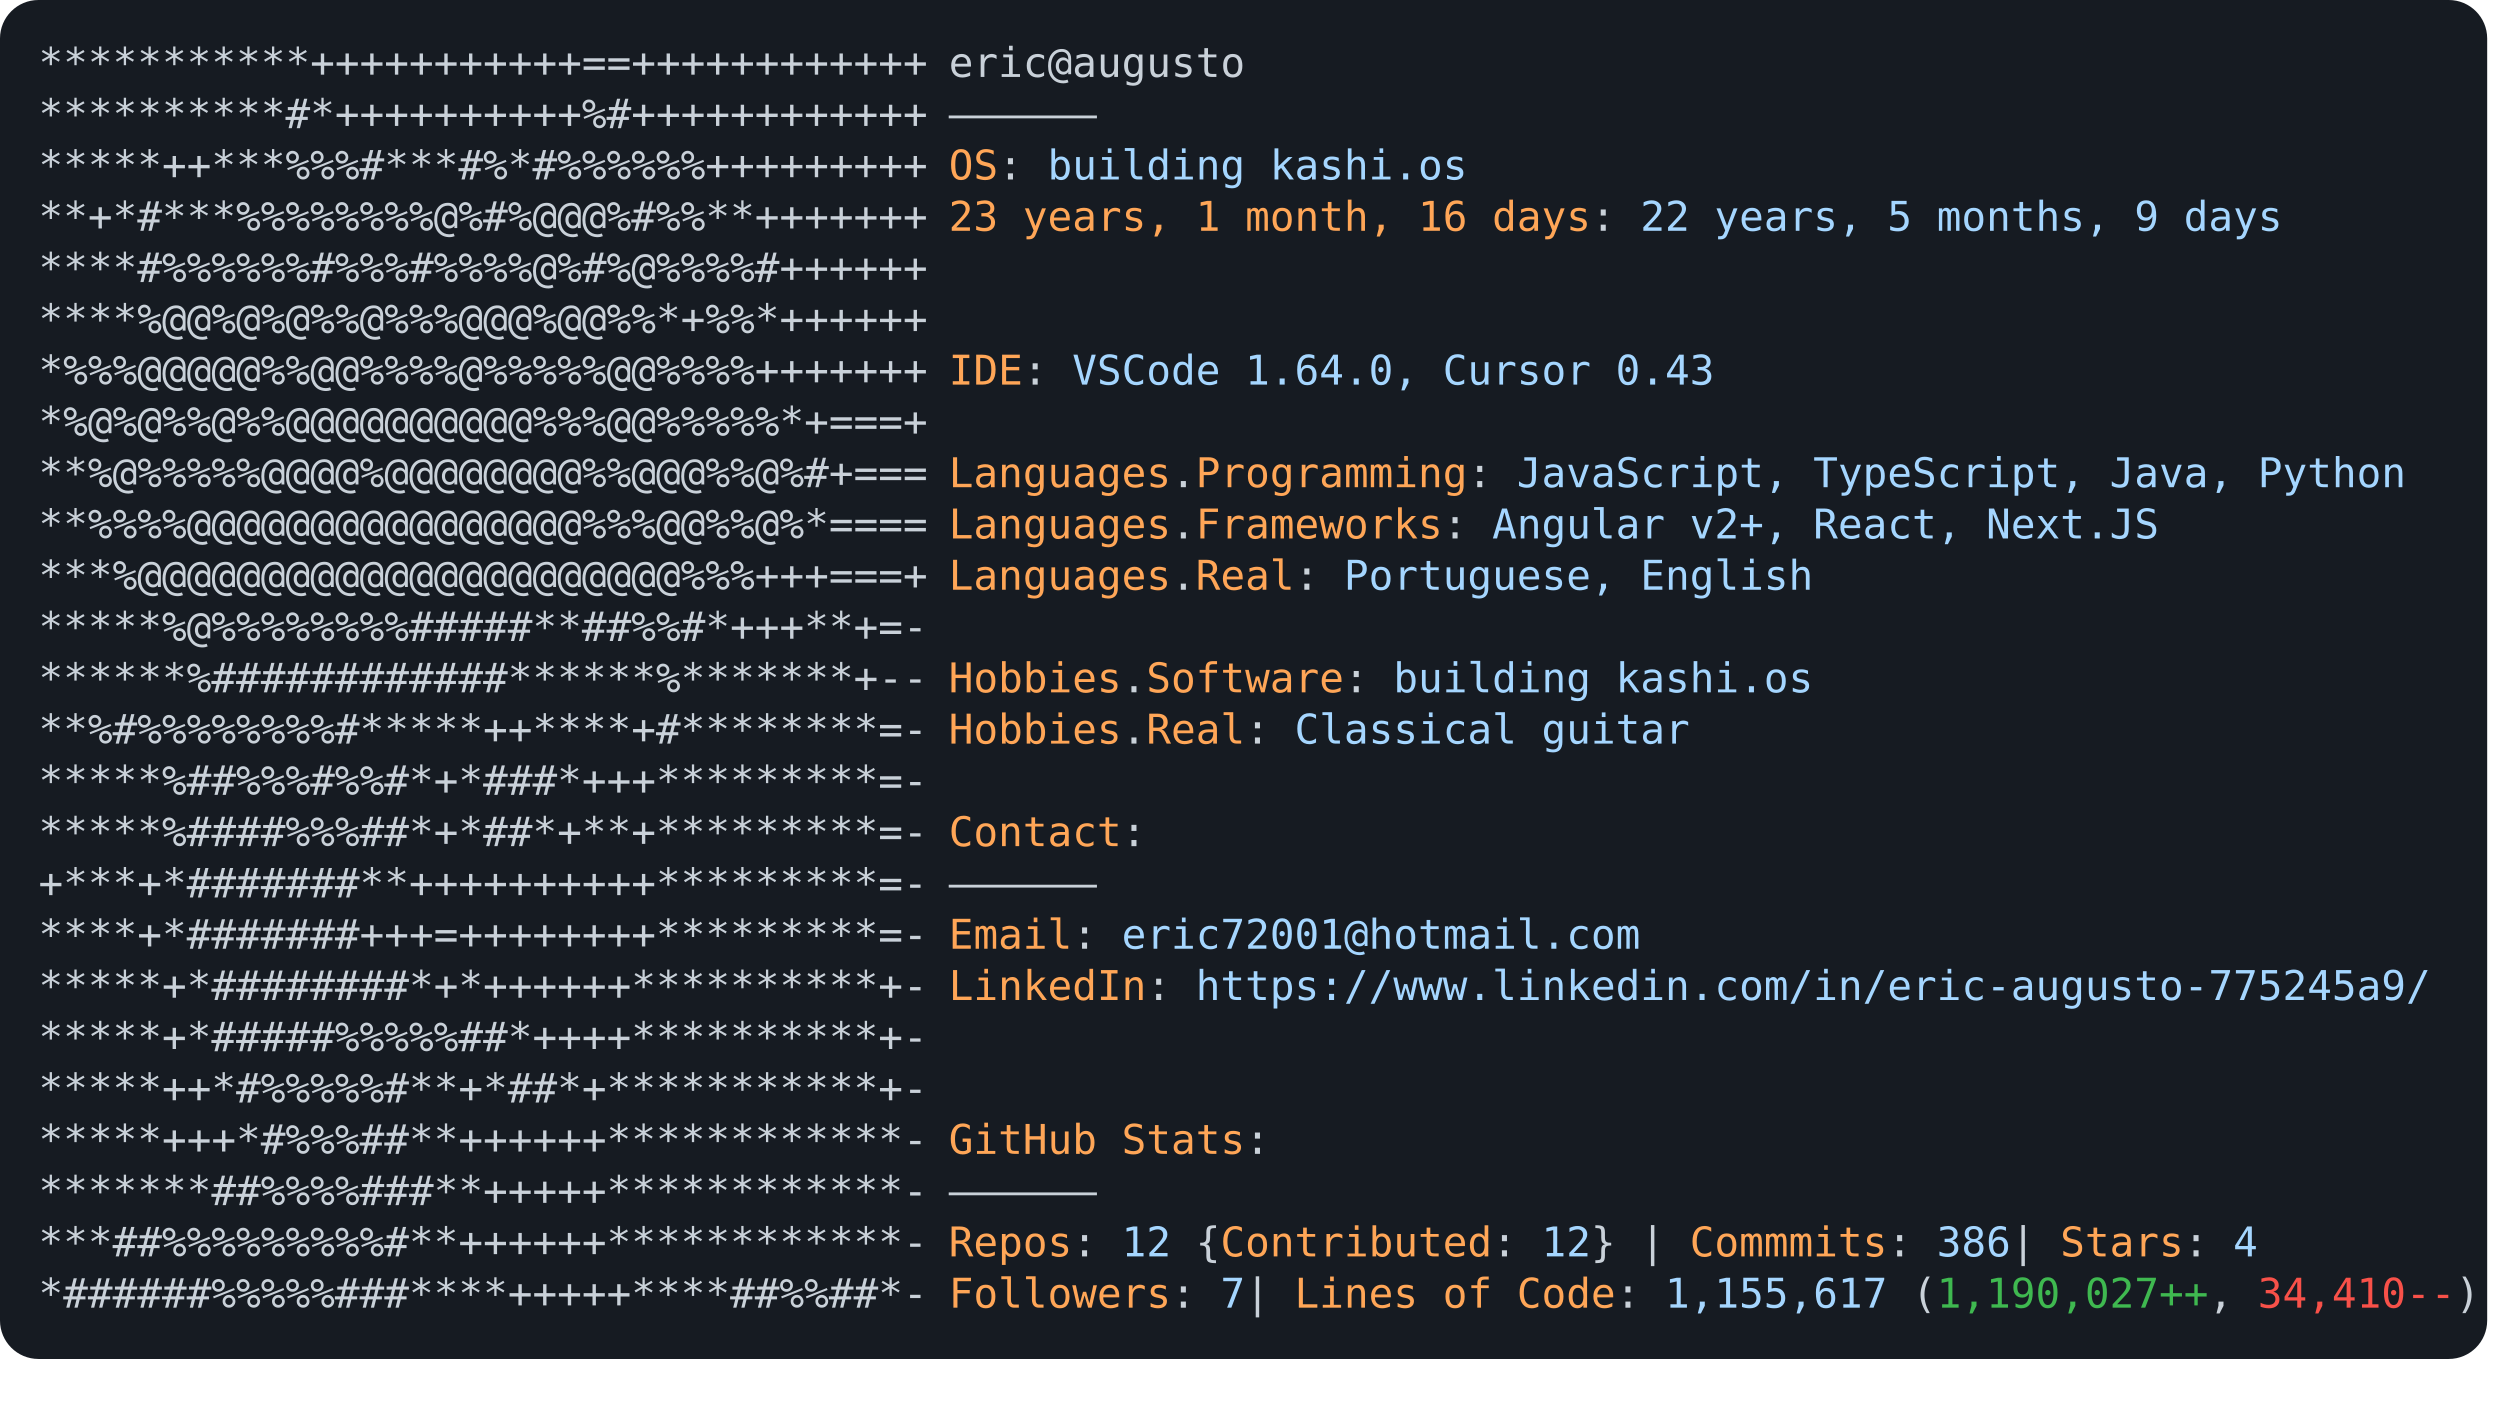
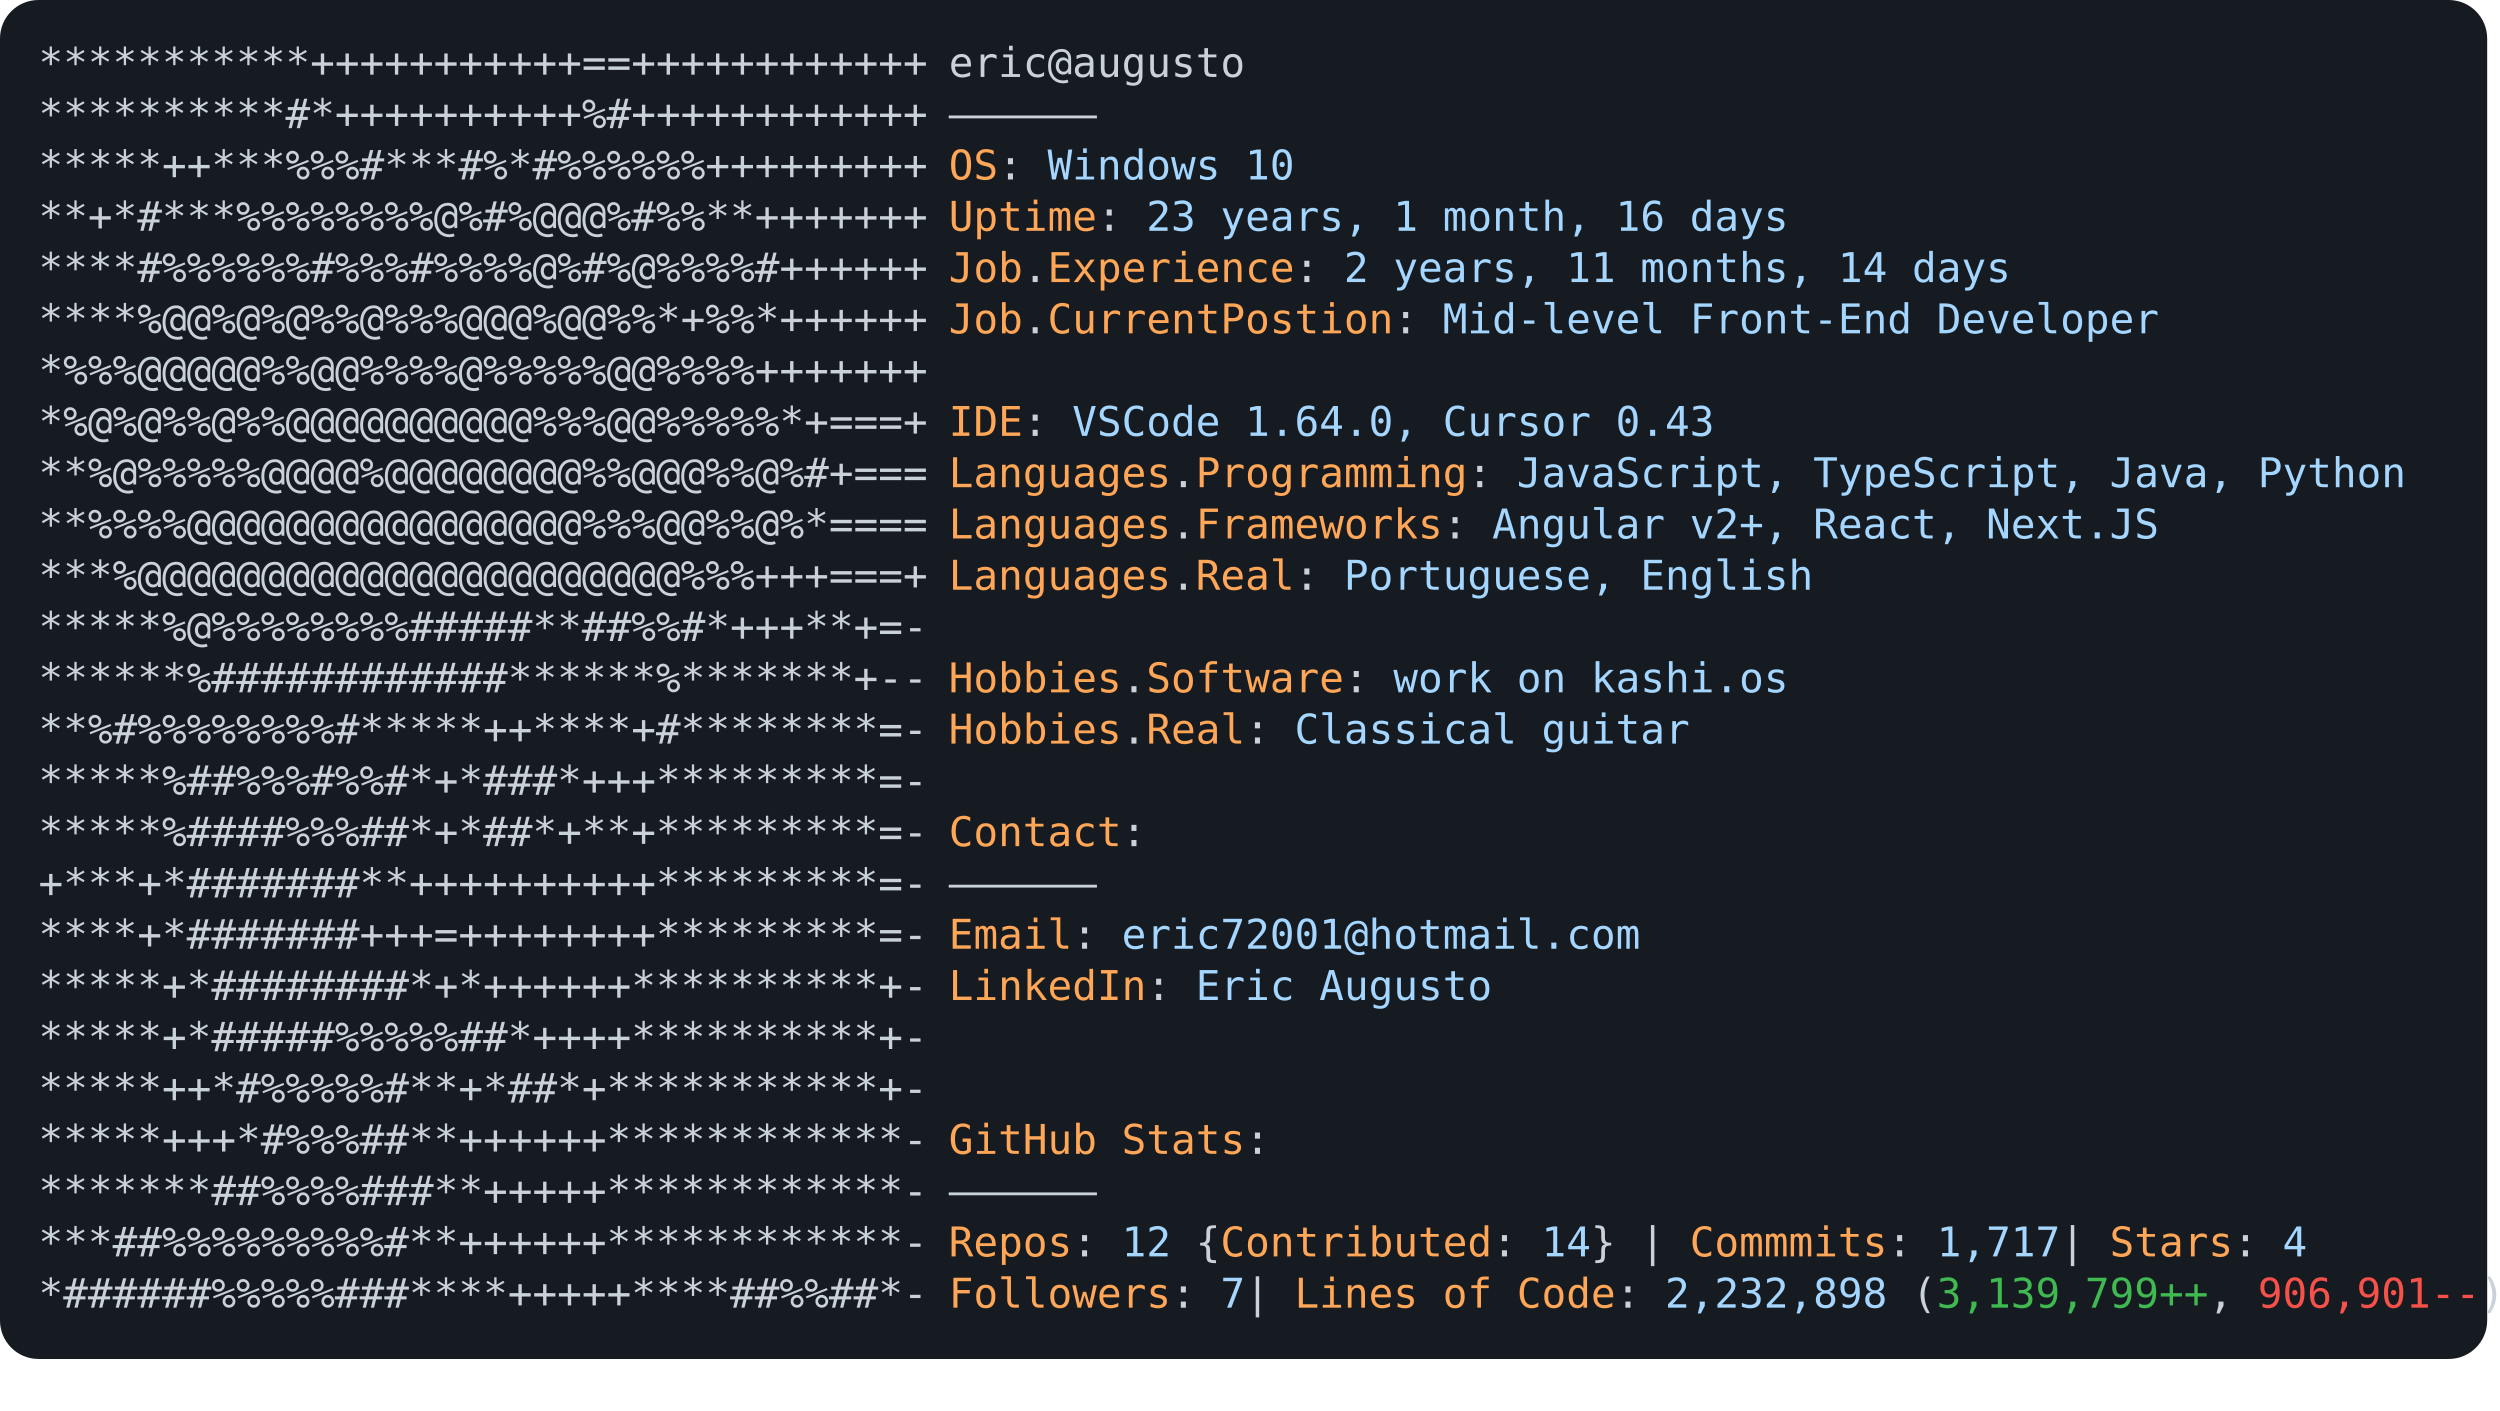
<svg xmlns="http://www.w3.org/2000/svg" font-family="Andale Mono,AndaleMono,Consolas,monospace" width="975px" height="550px" font-size="16px">
  <style>
.keyColor {fill: #ffa657;}
.valueColor {fill: #a5d6ff;}
.addColor {fill: #3fb950;}
.delColor {fill: #f85149;}
.commentColor {fill: #8b949e;}
text, tspan {white-space: pre;}
</style>
  <rect width="970px" height="530px" fill="#161b22" rx="15" />
  <text x="15" y="30" fill="#c9d1d9" class="ascii">
    <tspan x="15" y="30">***********+++++++++++==++++++++++++</tspan>
    <tspan x="15" y="50">**********#*++++++++++%#++++++++++++</tspan>
    <tspan x="15" y="70">*****++***%%%#***#%*#%%%%%%+++++++++</tspan>
    <tspan x="15" y="90">**+*#***%%%%%%%%@%#%@@@%#%%**+++++++</tspan>
    <tspan x="15" y="110">****#%%%%%%#%%%#%%%%@%#%@%%%%#++++++</tspan>
    <tspan x="15" y="130">****%@@%@%@%%@%%%@@@%@@%%*+%%*++++++</tspan>
    <tspan x="15" y="150">*%%%@@@@@%%@@%%%%@%%%%%@@%%%%+++++++</tspan>
    <tspan x="15" y="170">*%@%@%%@%%@@@@@@@@@@%%%@@%%%%%*+===+</tspan>
    <tspan x="15" y="190">**%@%%%%%@@@@%@@@@@@@@%%@@@%%@%#+===</tspan>
    <tspan x="15" y="210">**%%%%@@@@@@@@@@@@@@@@%%%@@%%@%*====</tspan>
    <tspan x="15" y="230">***%@@@@@@@@@@@@@@@@@@@@@@%%%+++===+</tspan>
    <tspan x="15" y="250">*****%@%%%%%%%%#####**##%%#*+++**+=-</tspan>
    <tspan x="15" y="270">******%############******%*******+--</tspan>
    <tspan x="15" y="290">**%#%%%%%%%%#*****++****+#********=-</tspan>
    <tspan x="15" y="310">*****%##%%%#%%#*+*###*+++*********=-</tspan>
    <tspan x="15" y="330">*****%####%%%##*+*##*+**+*********=-</tspan>
    <tspan x="15" y="350">+***+*#######**++++++++++*********=-</tspan>
    <tspan x="15" y="370">****+*#######+++=++++++++*********=-</tspan>
    <tspan x="15" y="390">*****+*########*+*++++++**********+-</tspan>
    <tspan x="15" y="410">*****+*#####%%%%%##*++++**********+-</tspan>
    <tspan x="15" y="430">*****++*#%%%%%#**+*##*+***********+-</tspan>
    <tspan x="15" y="450">*****+++*#%%%##**++++++************-</tspan>
    <tspan x="15" y="470">*******##%%%%###**+++++************-</tspan>
    <tspan x="15" y="490">***##%%%%%%%%%#**++++++************-</tspan>
    <tspan x="15" y="510">*######%%%%%###****+++++****##%%##*-</tspan>
  </text>
  <text x="370" y="30" fill="#c9d1d9">
    <tspan x="370" y="30">eric@augusto</tspan>
    <tspan x="370" y="50">——————</tspan>
-     <tspan x="370" y="70" class="keyColor">OS</tspan>: <tspan class="valueColor">
-       <a href="https://ericaugusto-os.pages.dev" target="_blank">
-         <tspan class="valueColor">building kashi.os</tspan>
-       </a>
-     </tspan>
-     <tspan x="370" y="90" class="keyColor">23 years, 1 month, 16 days</tspan>: <tspan class="valueColor">22 years, 5 months, 9 days</tspan>
-     <tspan x="370" y="150" class="keyColor">IDE</tspan>: <tspan class="valueColor">VSCode 1.64.0, Cursor 0.43</tspan>
+     <tspan x="370" y="70" class="keyColor">OS</tspan>: <tspan class="valueColor">Windows 10</tspan>
+     <tspan x="370" y="90" class="keyColor">Uptime</tspan>: <tspan class="valueColor">23 years, 1 month, 16 days</tspan>
+     <tspan x="370" y="110" class="keyColor">Job</tspan>.<tspan class="keyColor">Experience</tspan>: <tspan class="valueColor">2 years, 11 months, 14 days</tspan>
+     <tspan x="370" y="130" class="keyColor">Job</tspan>.<tspan class="keyColor">CurrentPostion</tspan>: <tspan class="valueColor">Mid-level Front-End Developer</tspan>
+     <tspan x="370" y="170" class="keyColor">IDE</tspan>: <tspan class="valueColor">VSCode 1.64.0, Cursor 0.43</tspan>
    <tspan x="370" y="190" class="keyColor">Languages</tspan>.<tspan class="keyColor">Programming</tspan>: <tspan class="valueColor">JavaScript, TypeScript, Java, Python</tspan>
    <tspan x="370" y="210" class="keyColor">Languages</tspan>.<tspan class="keyColor">Frameworks</tspan>: <tspan class="valueColor">Angular v2+, React, Next.JS</tspan>
    <tspan x="370" y="230" class="keyColor">Languages</tspan>.<tspan class="keyColor">Real</tspan>: <tspan class="valueColor">Portuguese, English</tspan>
-     <tspan x="370" y="270" class="keyColor">Hobbies</tspan>.<tspan class="keyColor">Software</tspan>: <tspan class="valueColor">
-       <a href="https://ericaugusto-os.pages.dev">building kashi.os</a>
-     </tspan>
+     <tspan x="370" y="270" class="keyColor">Hobbies</tspan>.<tspan class="keyColor">Software</tspan>: <tspan class="valueColor">work on kashi.os </tspan>
    <tspan x="370" y="290" class="keyColor">Hobbies</tspan>.<tspan class="keyColor">Real</tspan>: <tspan class="valueColor">Classical guitar</tspan>
    <tspan x="370" y="330" class="keyColor">Contact</tspan>:
<tspan x="370" y="350">——————</tspan>
    <tspan x="370" y="370" class="keyColor">Email</tspan>: <tspan class="valueColor">eric72001@hotmail.com</tspan>
-     <tspan x="370" y="390" class="keyColor">LinkedIn</tspan>: <tspan class="valueColor">
-       <a href="https://www.linkedin.com/in/eric-augusto-775245a9/" target="_blank">
-         <tspan class="valueColor">https://www.linkedin.com/in/eric-augusto-775245a9/</tspan>
-       </a>
-     </tspan>
+     <tspan x="370" y="390" class="keyColor">LinkedIn</tspan>: <tspan class="valueColor"> Eric Augusto</tspan>
    <tspan x="370" y="450" class="keyColor">GitHub Stats</tspan>:
<tspan x="370" y="470">——————</tspan>
-     <tspan x="370" y="490" class="keyColor">Repos</tspan>: <tspan class="valueColor">12</tspan> {<tspan class="keyColor">Contributed</tspan>: <tspan class="valueColor">12</tspan>}  | <tspan class="keyColor">Commmits</tspan>: <tspan class="valueColor">386    </tspan>| <tspan class="keyColor">Stars</tspan>: <tspan class="valueColor">4</tspan>
-     <tspan x="370" y="510" class="keyColor">Followers</tspan>: <tspan class="valueColor">7   </tspan>| <tspan class="keyColor">Lines of Code</tspan>: <tspan class="valueColor">1,155,617</tspan> (<tspan class="addColor">1,190,027++</tspan>, <tspan class="delColor">34,410--</tspan>)
+     <tspan x="370" y="490" class="keyColor">Repos</tspan>: <tspan class="valueColor">12</tspan> {<tspan class="keyColor">Contributed</tspan>: <tspan class="valueColor">14</tspan>}  | <tspan class="keyColor">Commmits</tspan>: <tspan class="valueColor">1,717  </tspan>| <tspan class="keyColor">Stars</tspan>: <tspan class="valueColor">4</tspan>
+     <tspan x="370" y="510" class="keyColor">Followers</tspan>: <tspan class="valueColor">7   </tspan>| <tspan class="keyColor">Lines of Code</tspan>: <tspan class="valueColor">2,232,898</tspan> (<tspan class="addColor">3,139,799++</tspan>, <tspan class="delColor">906,901--</tspan>)
</text>
</svg>
